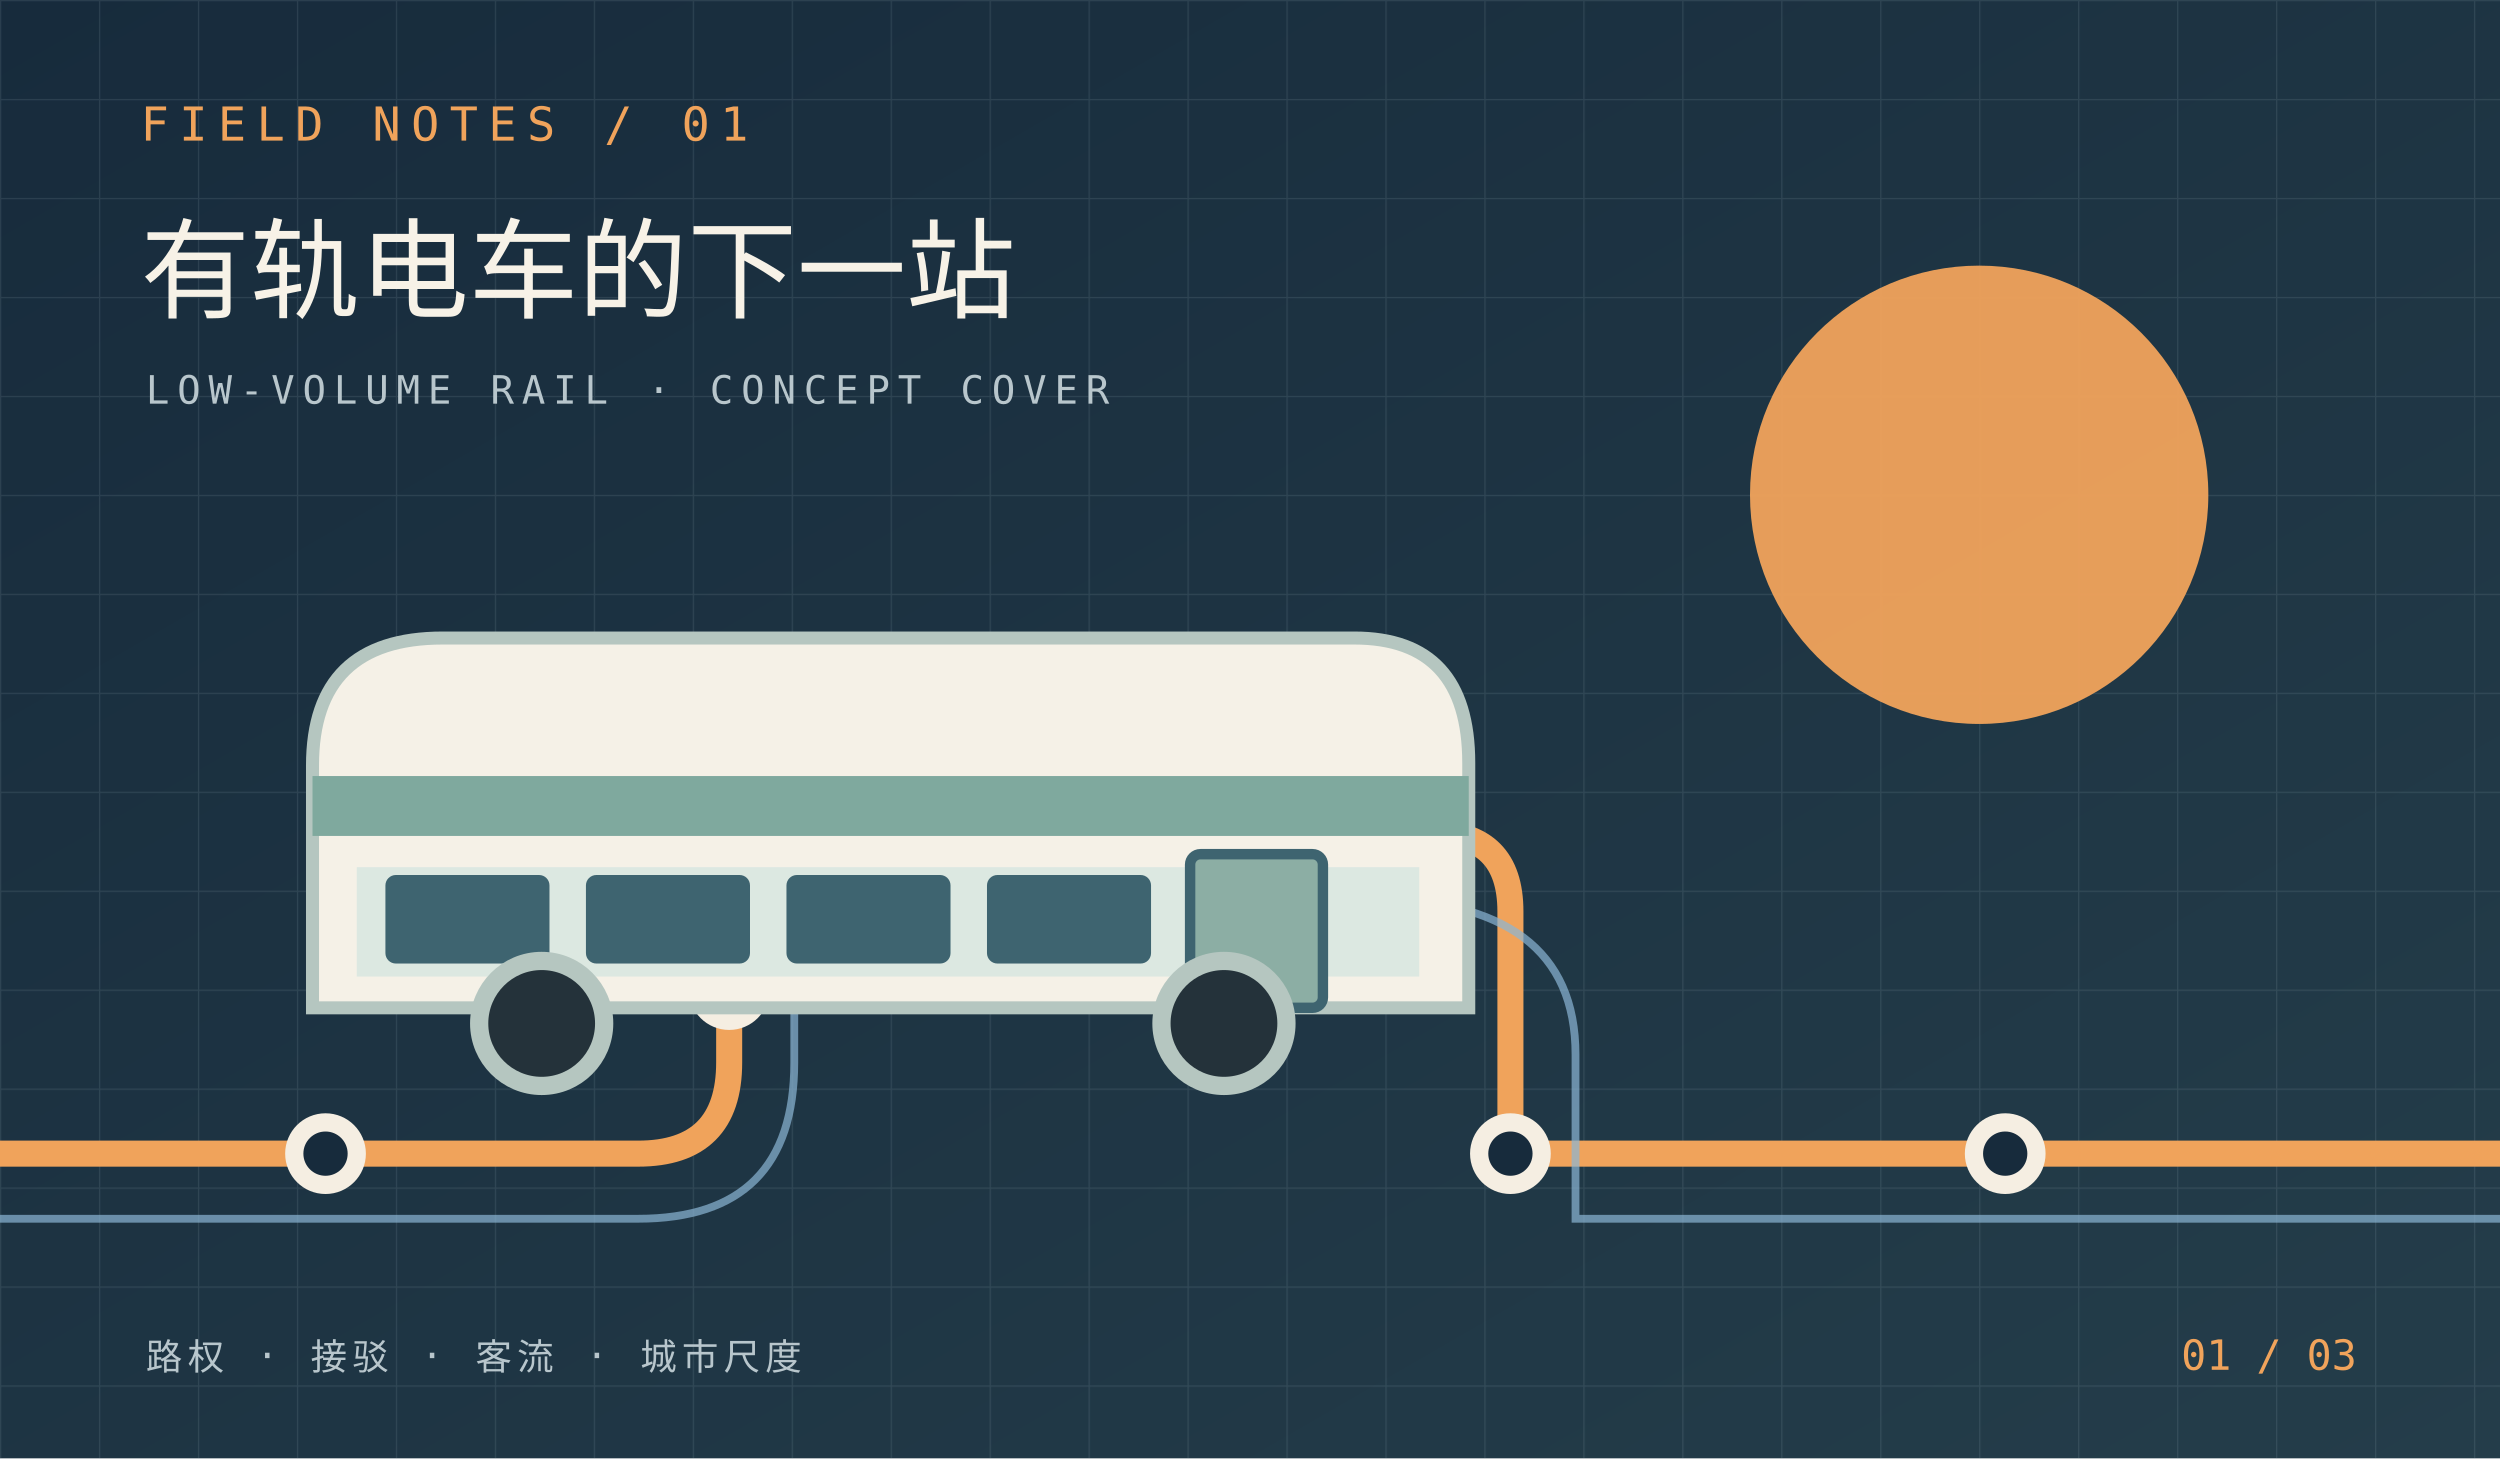
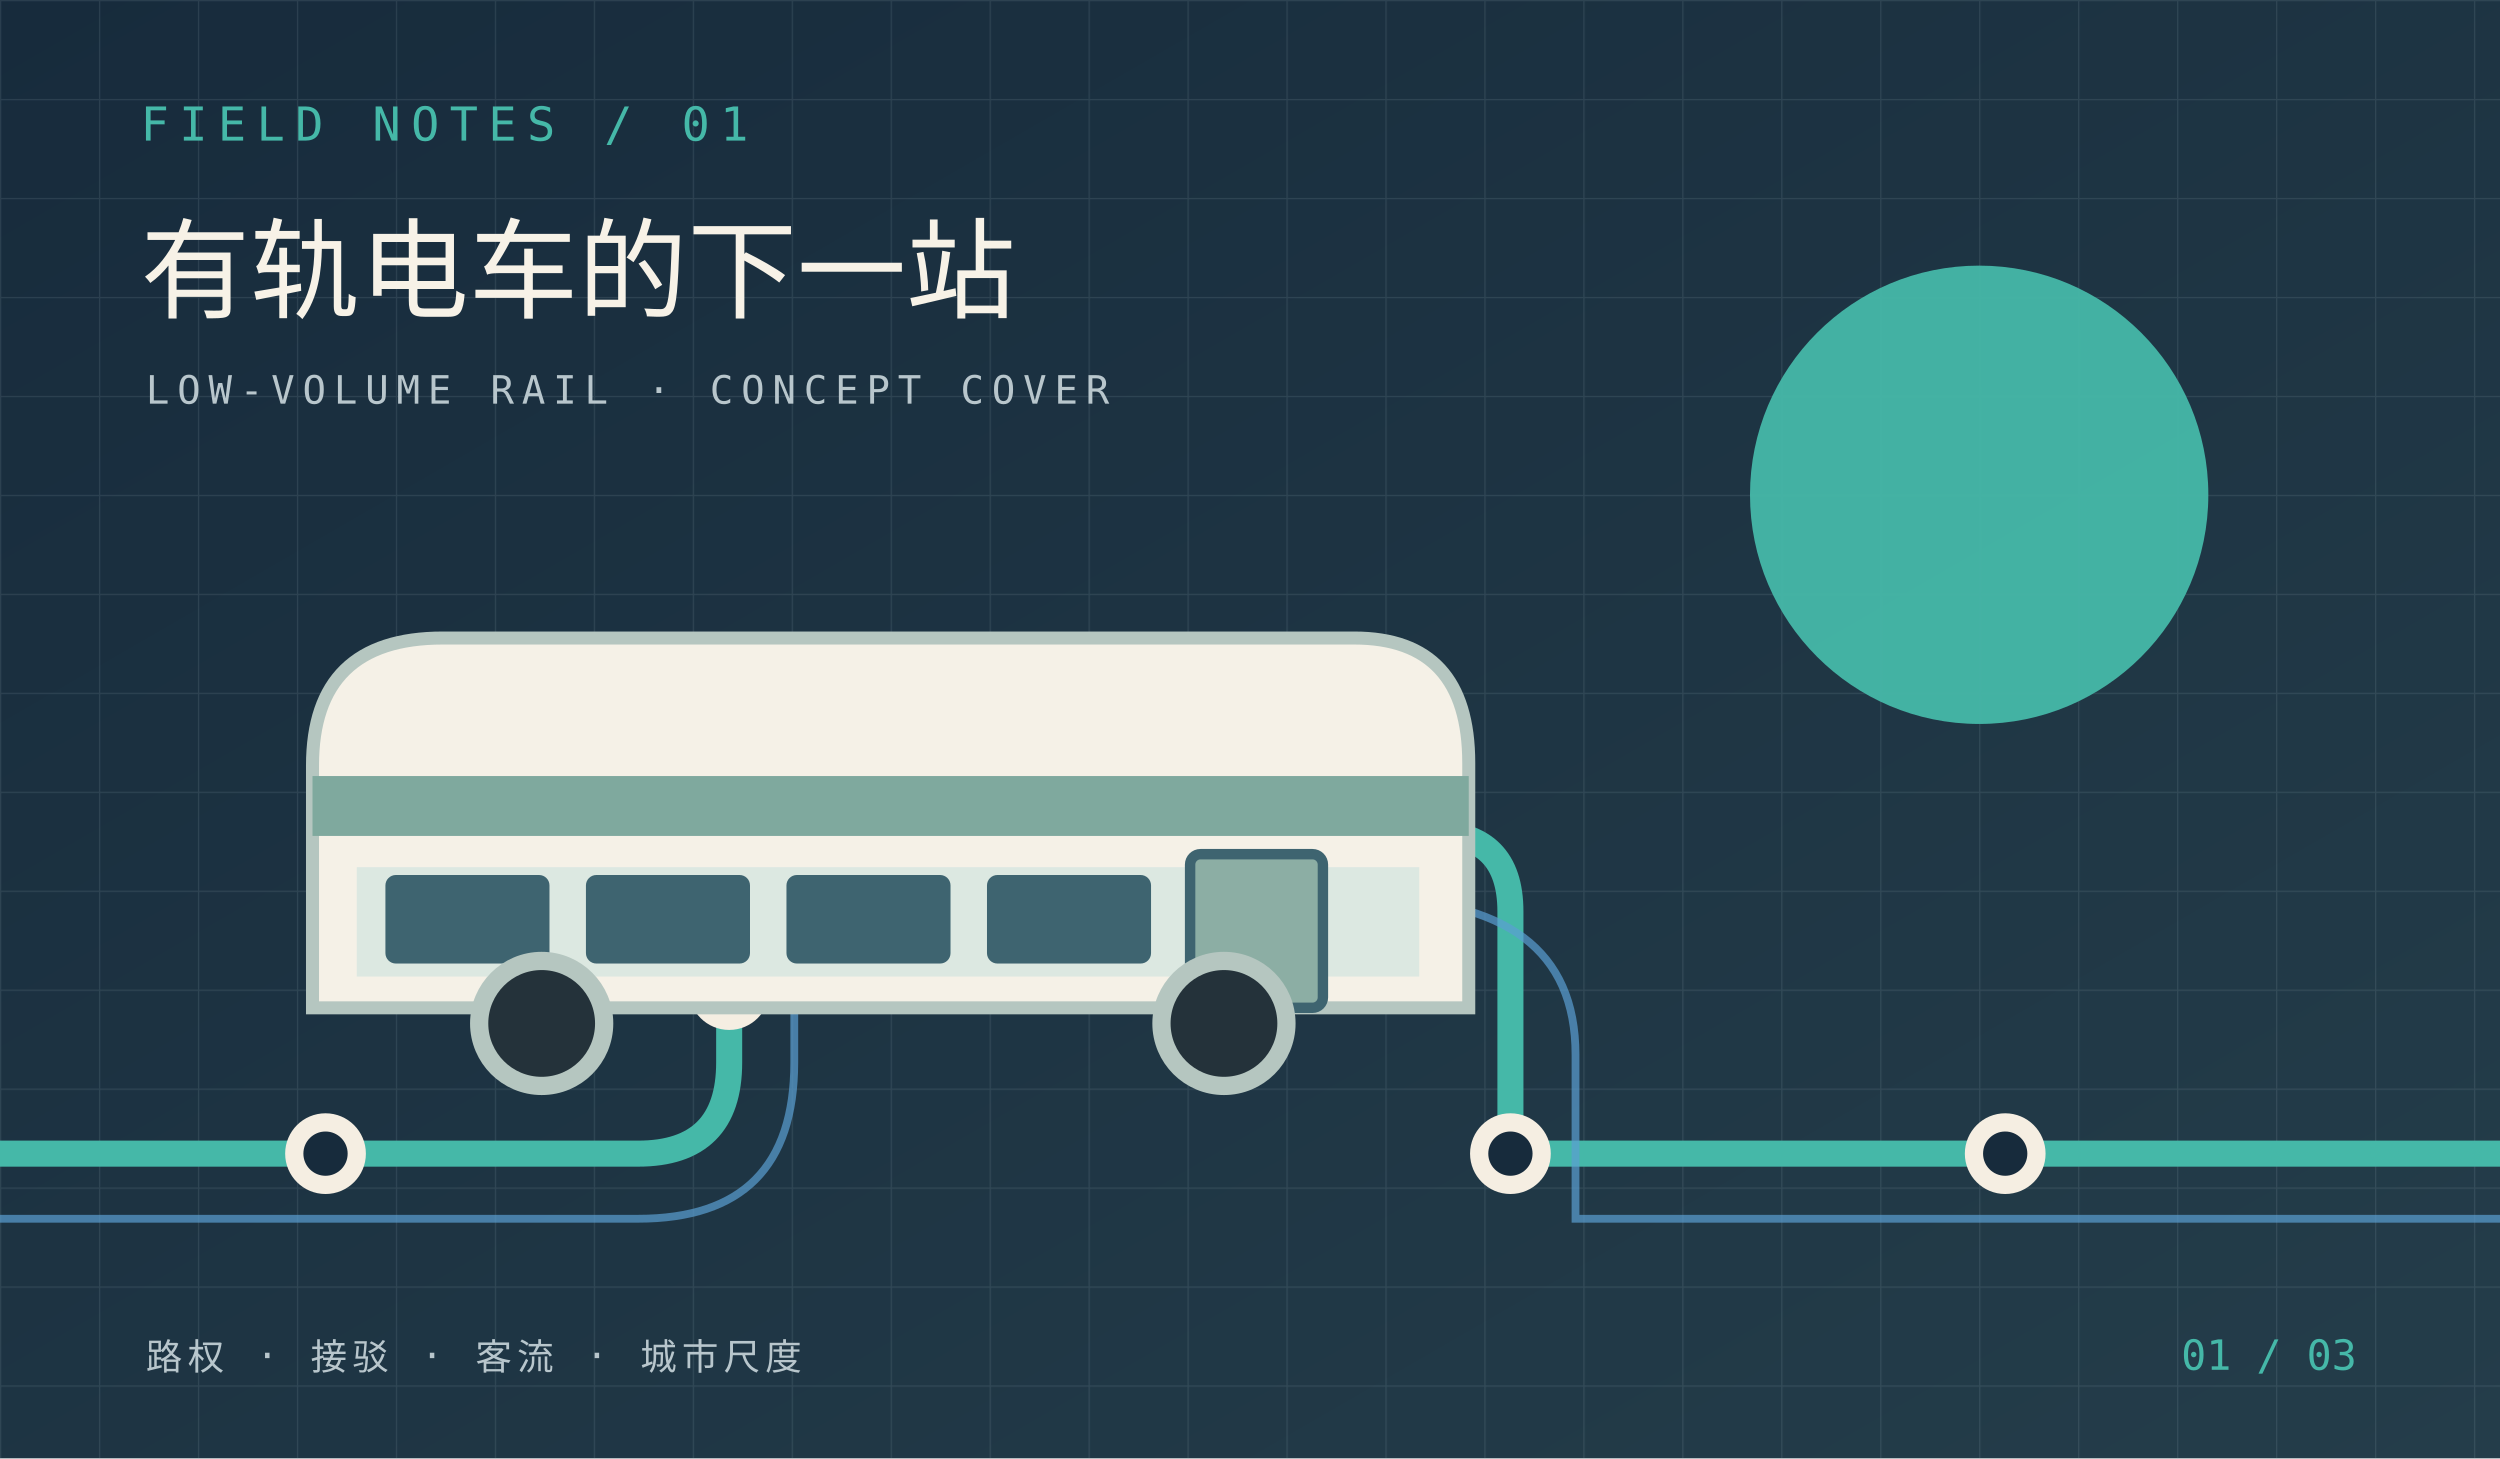
<svg xmlns="http://www.w3.org/2000/svg" viewBox="0 0 960 560">
  <defs>
    <linearGradient id="bg" x1="0" y1="0" x2="1" y2="1">
      <stop stop-color="#172b3c" />
      <stop offset="1" stop-color="#243d4a" />
    </linearGradient>
    <pattern id="grid" width="38" height="38" patternUnits="userSpaceOnUse">
      <path d="M38 0H0V38" fill="none" stroke="#aec2c9" stroke-opacity=".13" />
    </pattern>
  </defs>
  <rect width="960" height="560" fill="url(#bg)" />
  <rect width="960" height="560" fill="url(#grid)" />
-   <text x="54" y="54" fill="#f0a35b" font-family="monospace" font-size="18" letter-spacing="4">FIELD NOTES / 01</text>
+   <text x="54" y="54" fill="#45b8a8" font-family="monospace" font-size="18" letter-spacing="4">FIELD NOTES / 01</text>
  <text x="54" y="119" fill="#f7f2e7" font-family="'Noto Serif SC',serif" font-size="42">有轨电车的下一站</text>
  <text x="56" y="155" fill="#b8c6cc" font-family="monospace" font-size="15" letter-spacing="3">LOW-VOLUME RAIL · CONCEPT COVER</text>
-   <circle cx="760" cy="190" r="88" fill="#f0a35b" opacity=".95" />
-   <path d="M-20 443H245Q280 443 280 408V350Q280 320 312 320H550Q580 320 580 350V443H1000" fill="none" stroke="#f0a35b" stroke-width="10" stroke-linecap="round" />
-   <path d="M-20 468H245Q305 468 305 408V375Q305 345 337 345H525Q605 345 605 405V468H1000" fill="none" stroke="#8bb5d5" stroke-width="3" stroke-opacity=".7" />
+   <circle cx="760" cy="190" r="88" fill="#45b8a8" opacity=".95" />
+   <path d="M-20 443H245Q280 443 280 408V350Q280 320 312 320H550Q580 320 580 350V443H1000" fill="none" stroke="#45b8a8" stroke-width="10" stroke-linecap="round" />
+   <path d="M-20 468H245Q305 468 305 408V375Q305 345 337 345H525Q605 345 605 405V468H1000" fill="none" stroke="#5b9ed2" stroke-width="3" stroke-opacity=".7" />
  <g fill="#172b3c" stroke="#f5eee2" stroke-width="7">
    <circle cx="125" cy="443" r="12" />
    <circle cx="280" cy="380" r="12" />
    <circle cx="415" cy="320" r="12" />
    <circle cx="580" cy="443" r="12" />
    <circle cx="770" cy="443" r="12" />
  </g>
  <g transform="translate(120 245)">
    <path d="M0 49Q0 0 50 0H400Q444 0 444 48V142H0Z" fill="#f5f1e7" stroke="#b5c6c0" stroke-width="5" />
    <path d="M0 53H444V76H0Z" fill="#7fa99e" />
    <path d="M17 88H425V130H17Z" fill="#dce8e1" />
    <g fill="#3e6470">
      <rect x="28" y="91" width="63" height="34" rx="4" />
      <rect x="105" y="91" width="63" height="34" rx="4" />
      <rect x="182" y="91" width="63" height="34" rx="4" />
      <rect x="259" y="91" width="63" height="34" rx="4" />
    </g>
    <rect x="337" y="83" width="51" height="59" rx="4" fill="#8caea4" stroke="#3e6470" stroke-width="4" />
    <circle cx="88" cy="148" r="24" fill="#24323a" stroke="#b5c6c0" stroke-width="7" />
    <circle cx="350" cy="148" r="24" fill="#24323a" stroke="#b5c6c0" stroke-width="7" />
  </g>
  <text x="56" y="526" fill="#b8c6cc" font-family="monospace" font-size="14" letter-spacing="2">路权 · 接驳 · 客流 · 城市尺度</text>
-   <text x="905" y="526" text-anchor="end" fill="#f0a35b" font-family="monospace" font-size="16">01 / 03</text>
+   <text x="905" y="526" text-anchor="end" fill="#45b8a8" font-family="monospace" font-size="16">01 / 03</text>
</svg>
